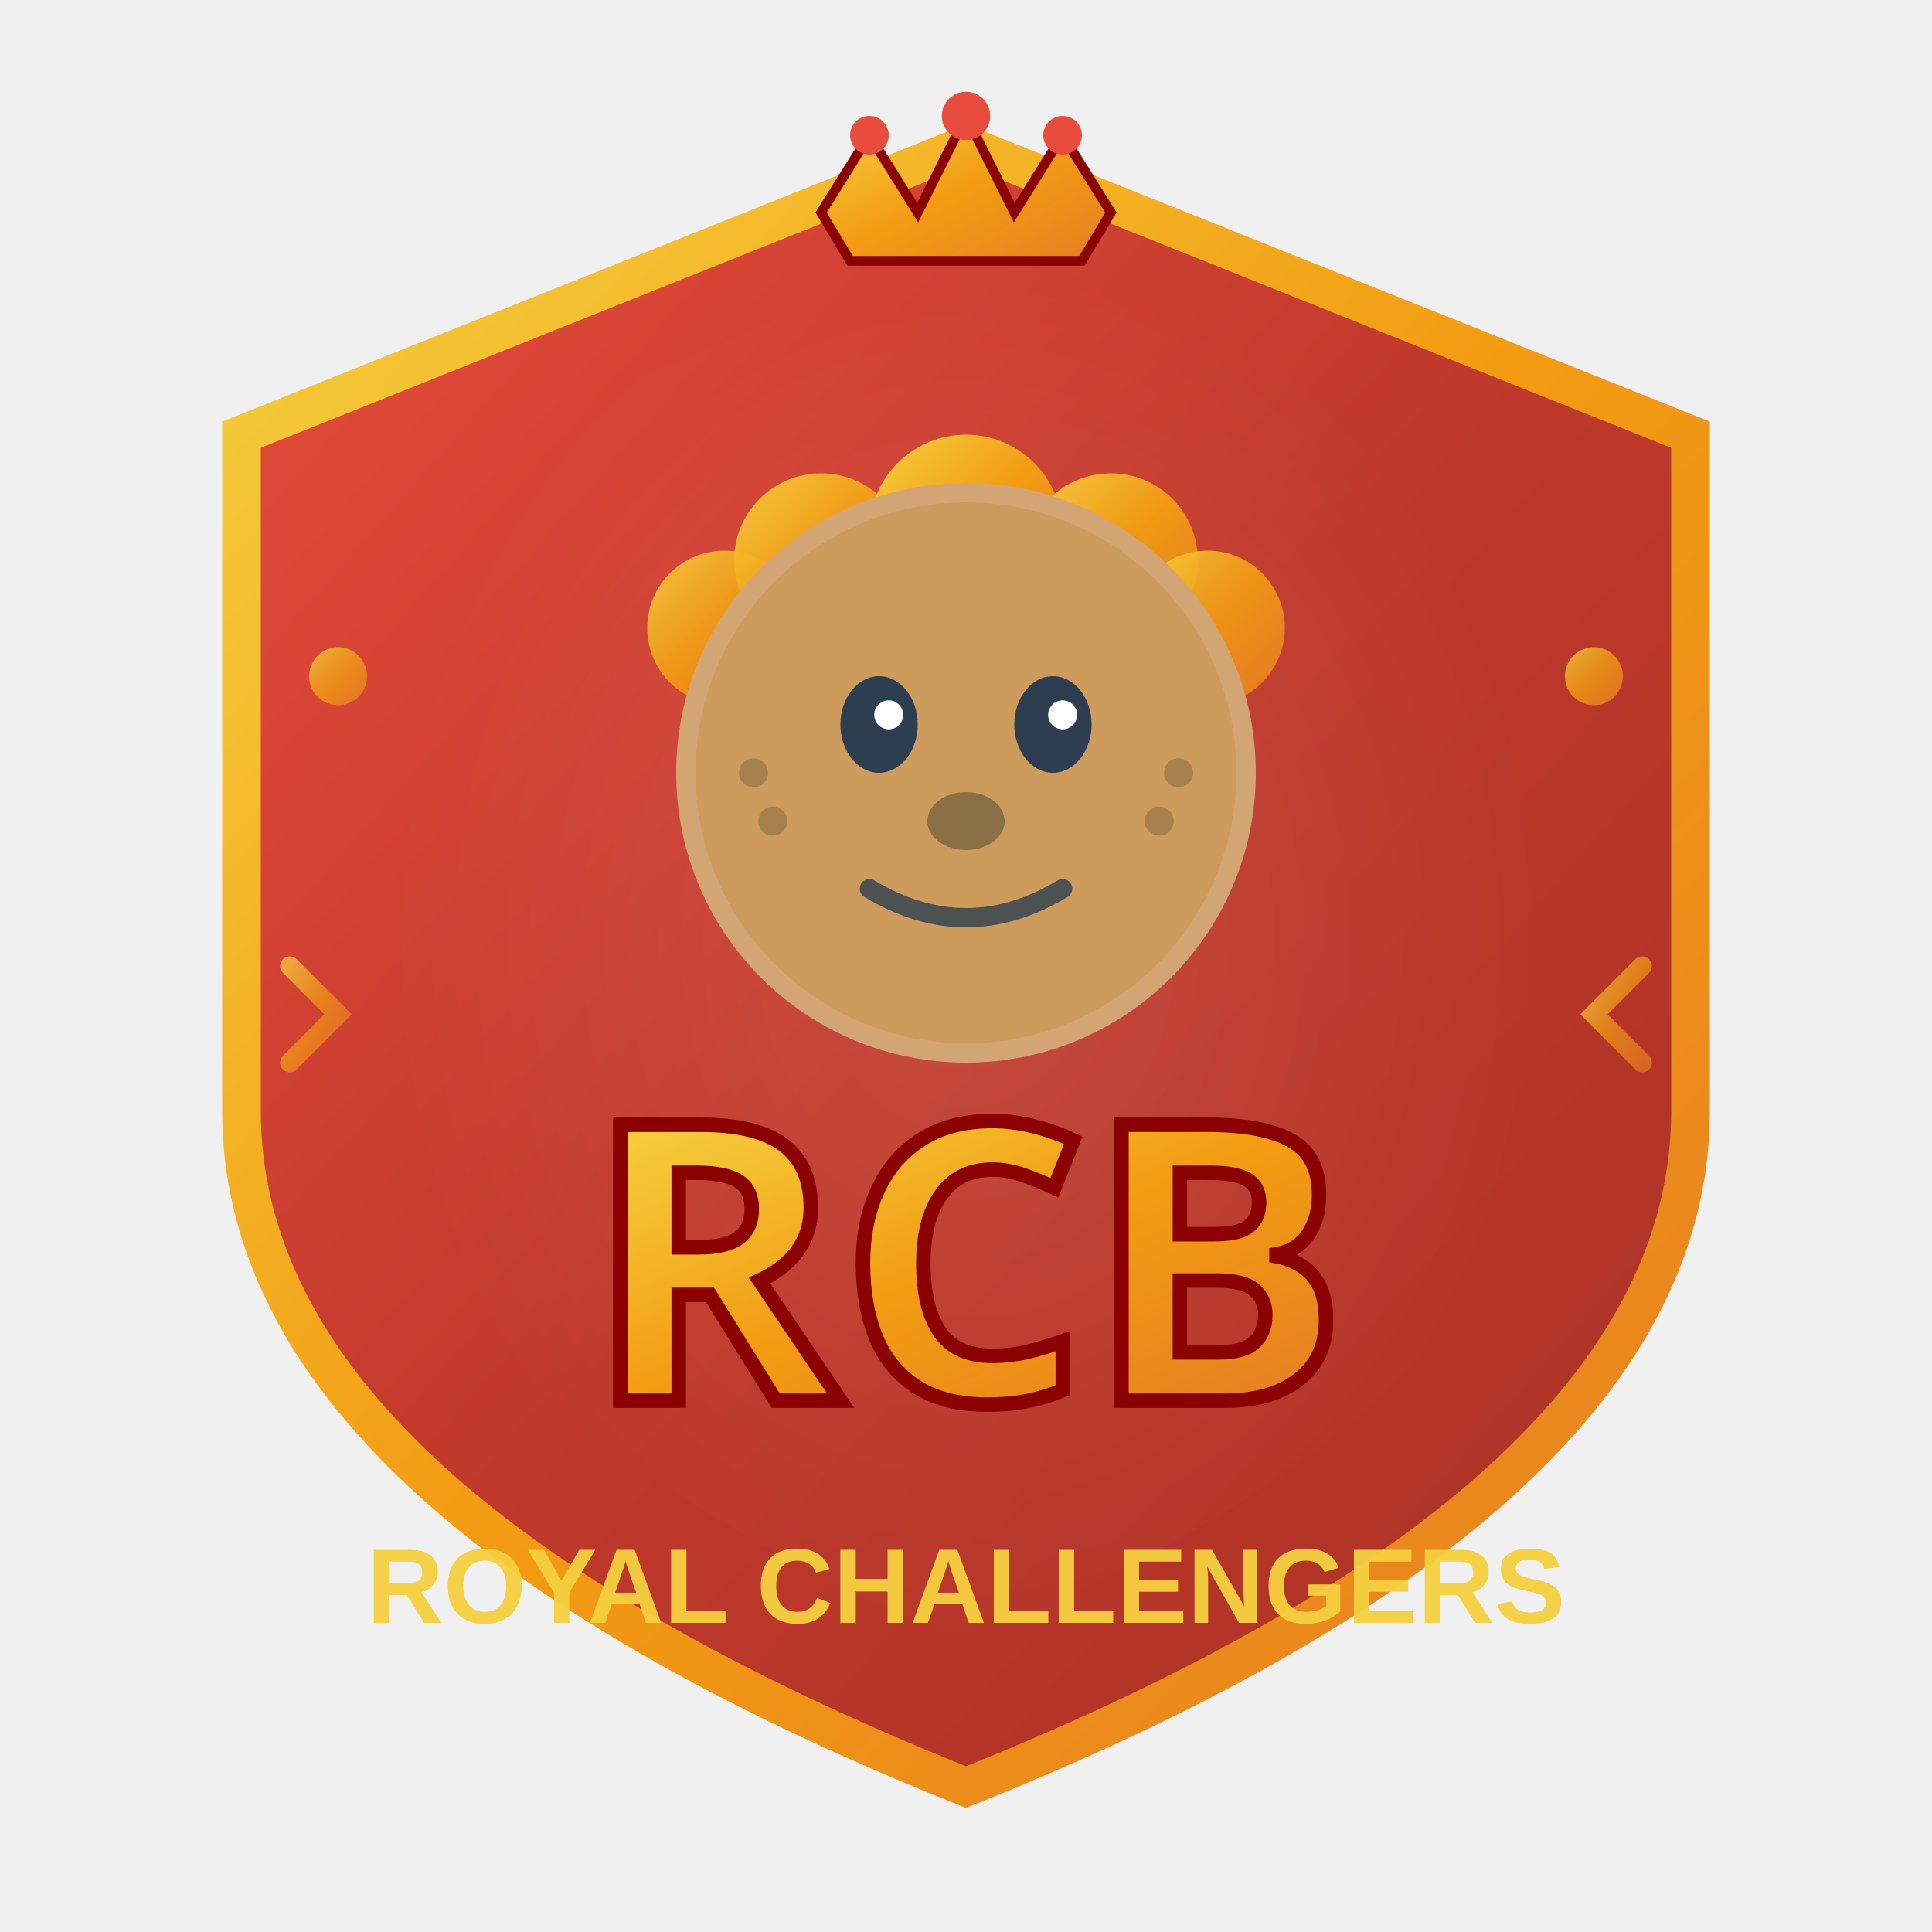
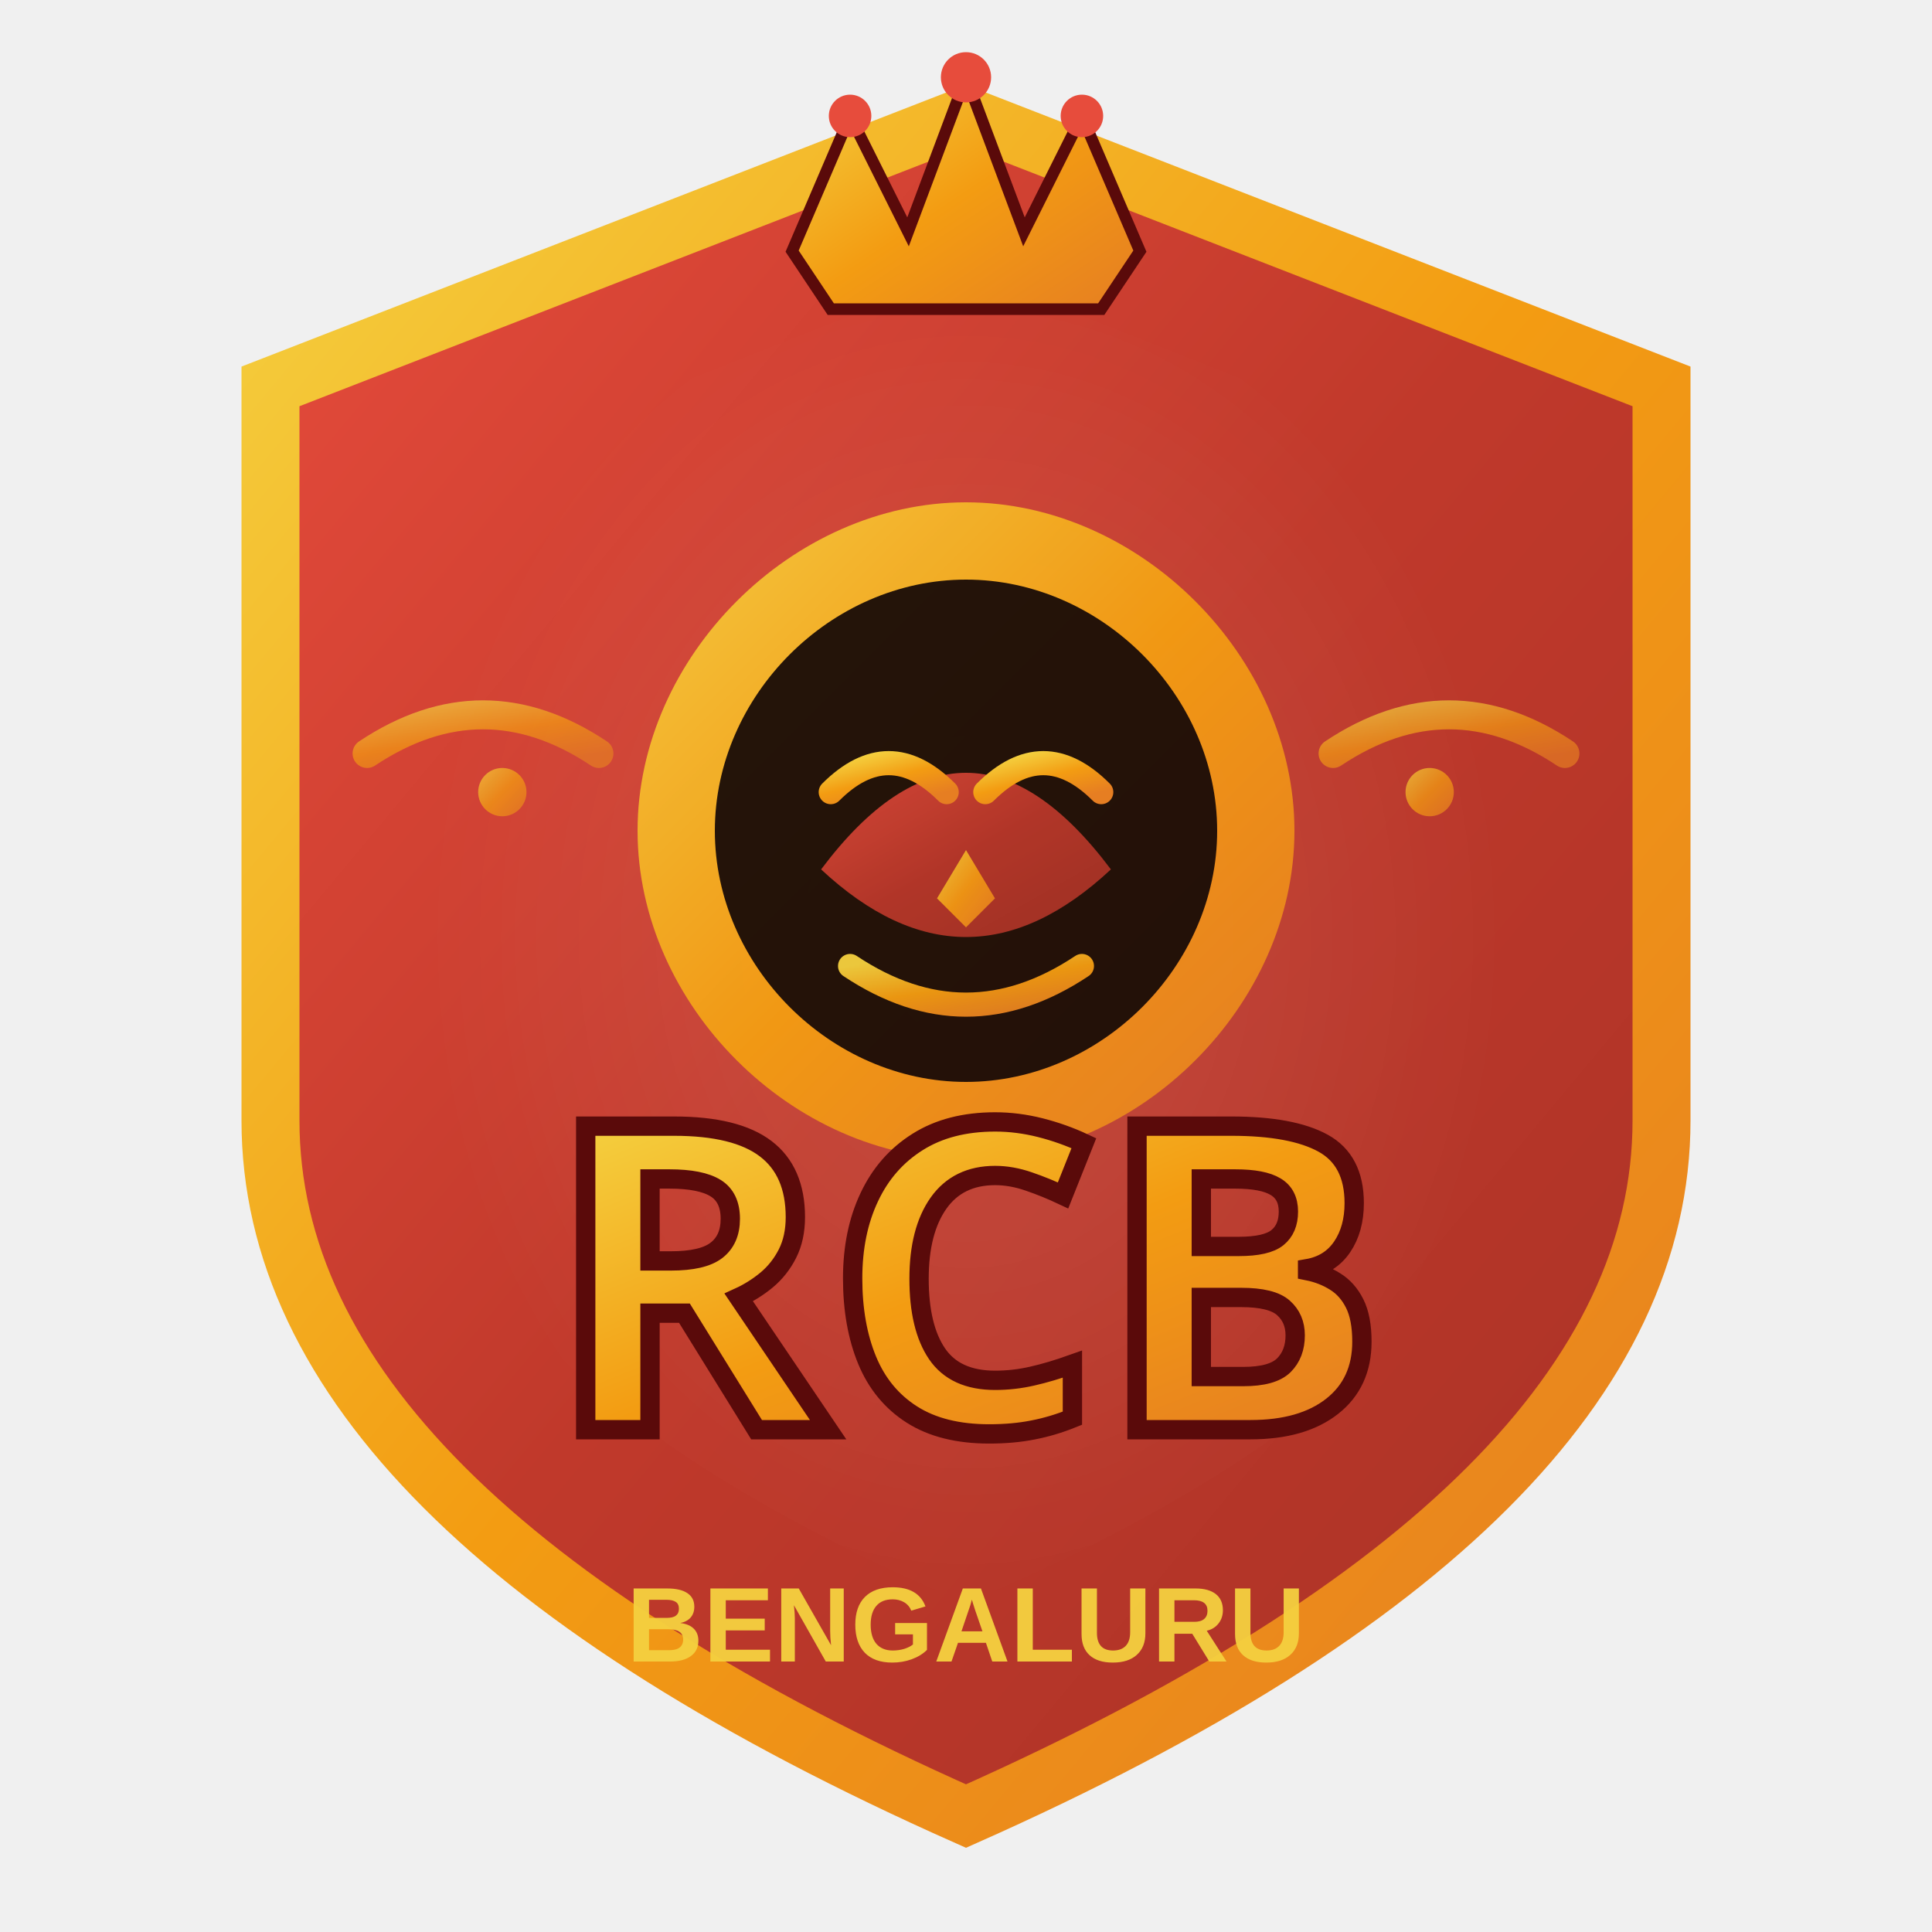
<svg xmlns="http://www.w3.org/2000/svg" width="200" height="200" viewBox="0 0 200 200">
  <defs>
    <linearGradient id="rcb-red" x1="0%" y1="0%" x2="100%" y2="100%">
      <stop offset="0%" style="stop-color:#E74C3C;stop-opacity:1" />
      <stop offset="50%" style="stop-color:#C0392B;stop-opacity:1" />
      <stop offset="100%" style="stop-color:#A93226;stop-opacity:1" />
    </linearGradient>
    <linearGradient id="rcb-gold" x1="0%" y1="0%" x2="100%" y2="100%">
      <stop offset="0%" style="stop-color:#F4D03F;stop-opacity:1" />
      <stop offset="50%" style="stop-color:#F39C12;stop-opacity:1" />
      <stop offset="100%" style="stop-color:#E67E22;stop-opacity:1" />
    </linearGradient>
    <radialGradient id="rcb-shine" cx="50%" cy="50%">
      <stop offset="0%" style="stop-color:#FFFFFF;stop-opacity:0.3" />
      <stop offset="100%" style="stop-color:#FFFFFF;stop-opacity:0" />
    </radialGradient>
  </defs>
-   <path d="M100 15 L175 45 L175 115 Q175 155 100 185 Q25 155 25 115 L25 45 Z" fill="url(#rcb-red)" stroke="url(#rcb-gold)" stroke-width="4" />
-   <path d="M100 25 L160 50 L160 110 Q160 145 100 170 Q40 145 40 110 L40 50 Z" fill="url(#rcb-shine)" opacity="0.3" />
-   <g transform="translate(100, 80)">
-     <g fill="url(#rcb-gold)">
-       <circle cx="-25" cy="-15" r="8" opacity="0.9" />
-       <circle cx="-15" cy="-22" r="9" opacity="0.95" />
-       <circle cx="0" cy="-25" r="10" />
-       <circle cx="15" cy="-22" r="9" opacity="0.95" />
-       <circle cx="25" cy="-15" r="8" opacity="0.9" />
-       <ellipse cx="-20" cy="-5" rx="7" ry="10" opacity="0.85" />
-       <ellipse cx="20" cy="-5" rx="7" ry="10" opacity="0.85" />
-     </g>
-     <circle cx="0" cy="0" r="30" fill="#D4A574" />
-     <circle cx="0" cy="0" r="28" fill="#CD9B5B" />
-     <ellipse cx="-9" cy="-5" rx="4" ry="5" fill="#2C3E50" />
-     <ellipse cx="9" cy="-5" rx="4" ry="5" fill="#2C3E50" />
-     <circle cx="-8" cy="-6" r="1.5" fill="#FFFFFF" />
-     <circle cx="10" cy="-6" r="1.5" fill="#FFFFFF" />
-     <ellipse cx="0" cy="5" rx="4" ry="3" fill="#8B6F47" />
-     <path d="M-10,12 Q0,18 10,12" stroke="#2C3E50" stroke-width="2" fill="none" stroke-linecap="round" opacity="0.8" />
-     <circle cx="-20" cy="5" r="1.5" fill="#8B6F47" opacity="0.6" />
-     <circle cx="-22" cy="0" r="1.5" fill="#8B6F47" opacity="0.6" />
-     <circle cx="20" cy="5" r="1.5" fill="#8B6F47" opacity="0.6" />
-     <circle cx="22" cy="0" r="1.5" fill="#8B6F47" opacity="0.6" />
+   <path d="M100 12 L172 40 L172 116 Q172 156 100 188 Q28 156 28 116 L28 40 Z" fill="url(#rcb-red)" stroke="url(#rcb-gold)" stroke-width="6" />
+   <path d="M100 28 L156 50 L156 112 Q156 142 100 166 Q44 142 44 112 L44 50 Z" fill="url(#rcb-shine)" opacity="0.35" />
+   <g transform="translate(100, 86)">
+     <path d="M0 -34 C-18 -34 -34 -18 -34 0 C-34 18 -18 34 0 34 C18 34 34 18 34 0 C34 -18 18 -34 0 -34 Z" fill="url(#rcb-gold)" opacity="0.95" />
+     <path d="M0 -26 C-14 -26 -26 -14 -26 0 C-26 14 -14 26 0 26 C14 26 26 14 26 0 C26 -14 14 -26 0 -26 Z" fill="#120606" opacity="0.92" />
+     <path d="M-15 4 Q0 -16 15 4 Q0 18 -15 4 Z" fill="url(#rcb-red)" opacity="0.9" />
+     <path d="M-14 -4 Q-8 -10 -2 -4" stroke="url(#rcb-gold)" stroke-width="2.5" fill="none" stroke-linecap="round" />
+     <path d="M2 -4 Q8 -10 14 -4" stroke="url(#rcb-gold)" stroke-width="2.5" fill="none" stroke-linecap="round" />
+     <path d="M0 2 L-3 7 L0 10 L3 7 Z" fill="url(#rcb-gold)" opacity="0.9" />
+     <path d="M-12,14 Q0,22 12,14" stroke="url(#rcb-gold)" stroke-width="2.5" fill="none" stroke-linecap="round" opacity="0.95" />
+     <path d="M-18 6 L-28 6" stroke="url(#rcb-gold)" stroke-width="2" stroke-linecap="round" opacity="0.65" />
+     <path d="M18 6 L28 6" stroke="url(#rcb-gold)" stroke-width="2" stroke-linecap="round" opacity="0.65" />
  </g>
-   <text x="100" y="145" font-family="Arial Black, sans-serif" font-size="40" font-weight="900" fill="url(#rcb-gold)" text-anchor="middle" stroke="#8B0000" stroke-width="1.5">RCB</text>
-   <text x="100" y="168" font-family="Arial, sans-serif" font-size="11" font-weight="bold" fill="#F4D03F" text-anchor="middle" opacity="0.95">ROYAL CHALLENGERS</text>
+   <text x="100" y="148" font-family="Arial Black, sans-serif" font-size="44" font-weight="900" fill="url(#rcb-gold)" text-anchor="middle" stroke="#5A0A0A" stroke-width="2">RCB</text>
+   <text x="100" y="172" font-family="Arial, sans-serif" font-size="11" font-weight="bold" fill="#F4D03F" text-anchor="middle" opacity="0.95">BENGALURU</text>
  <g transform="translate(100, 22)">
-     <path d="M-15,0 L-10,-8 L-5,0 L0,-10 L5,0 L10,-8 L15,0 L12,5 L-12,5 Z" fill="url(#rcb-gold)" stroke="#8B0000" stroke-width="1" />
-     <circle cx="-10" cy="-8" r="2" fill="#E74C3C" />
-     <circle cx="0" cy="-10" r="2.5" fill="#E74C3C" />
-     <circle cx="10" cy="-8" r="2" fill="#E74C3C" />
+     <path d="M-18,4 L-12,-10 L-6,2 L0,-14 L6,2 L12,-10 L18,4 L14,10 L-14,10 Z" fill="url(#rcb-gold)" stroke="#5A0A0A" stroke-width="1.2" />
+     <circle cx="-12" cy="-10" r="2.2" fill="#E74C3C" />
+     <circle cx="0" cy="-14" r="2.6" fill="#E74C3C" />
+     <circle cx="12" cy="-10" r="2.2" fill="#E74C3C" />
  </g>
-   <circle cx="35" cy="70" r="3" fill="url(#rcb-gold)" opacity="0.8" />
-   <circle cx="165" cy="70" r="3" fill="url(#rcb-gold)" opacity="0.8" />
-   <path d="M30,100 L35,105 L30,110" stroke="url(#rcb-gold)" stroke-width="2" fill="none" opacity="0.7" stroke-linecap="round" />
-   <path d="M170,100 L165,105 L170,110" stroke="url(#rcb-gold)" stroke-width="2" fill="none" opacity="0.7" stroke-linecap="round" />
+   <path d="M38 78 Q50 70 62 78" stroke="url(#rcb-gold)" stroke-width="3" fill="none" opacity="0.7" stroke-linecap="round" />
+   <path d="M162 78 Q150 70 138 78" stroke="url(#rcb-gold)" stroke-width="3" fill="none" opacity="0.7" stroke-linecap="round" />
+   <circle cx="52" cy="82" r="2.5" fill="url(#rcb-gold)" opacity="0.75" />
+   <circle cx="148" cy="82" r="2.5" fill="url(#rcb-gold)" opacity="0.75" />
</svg>
